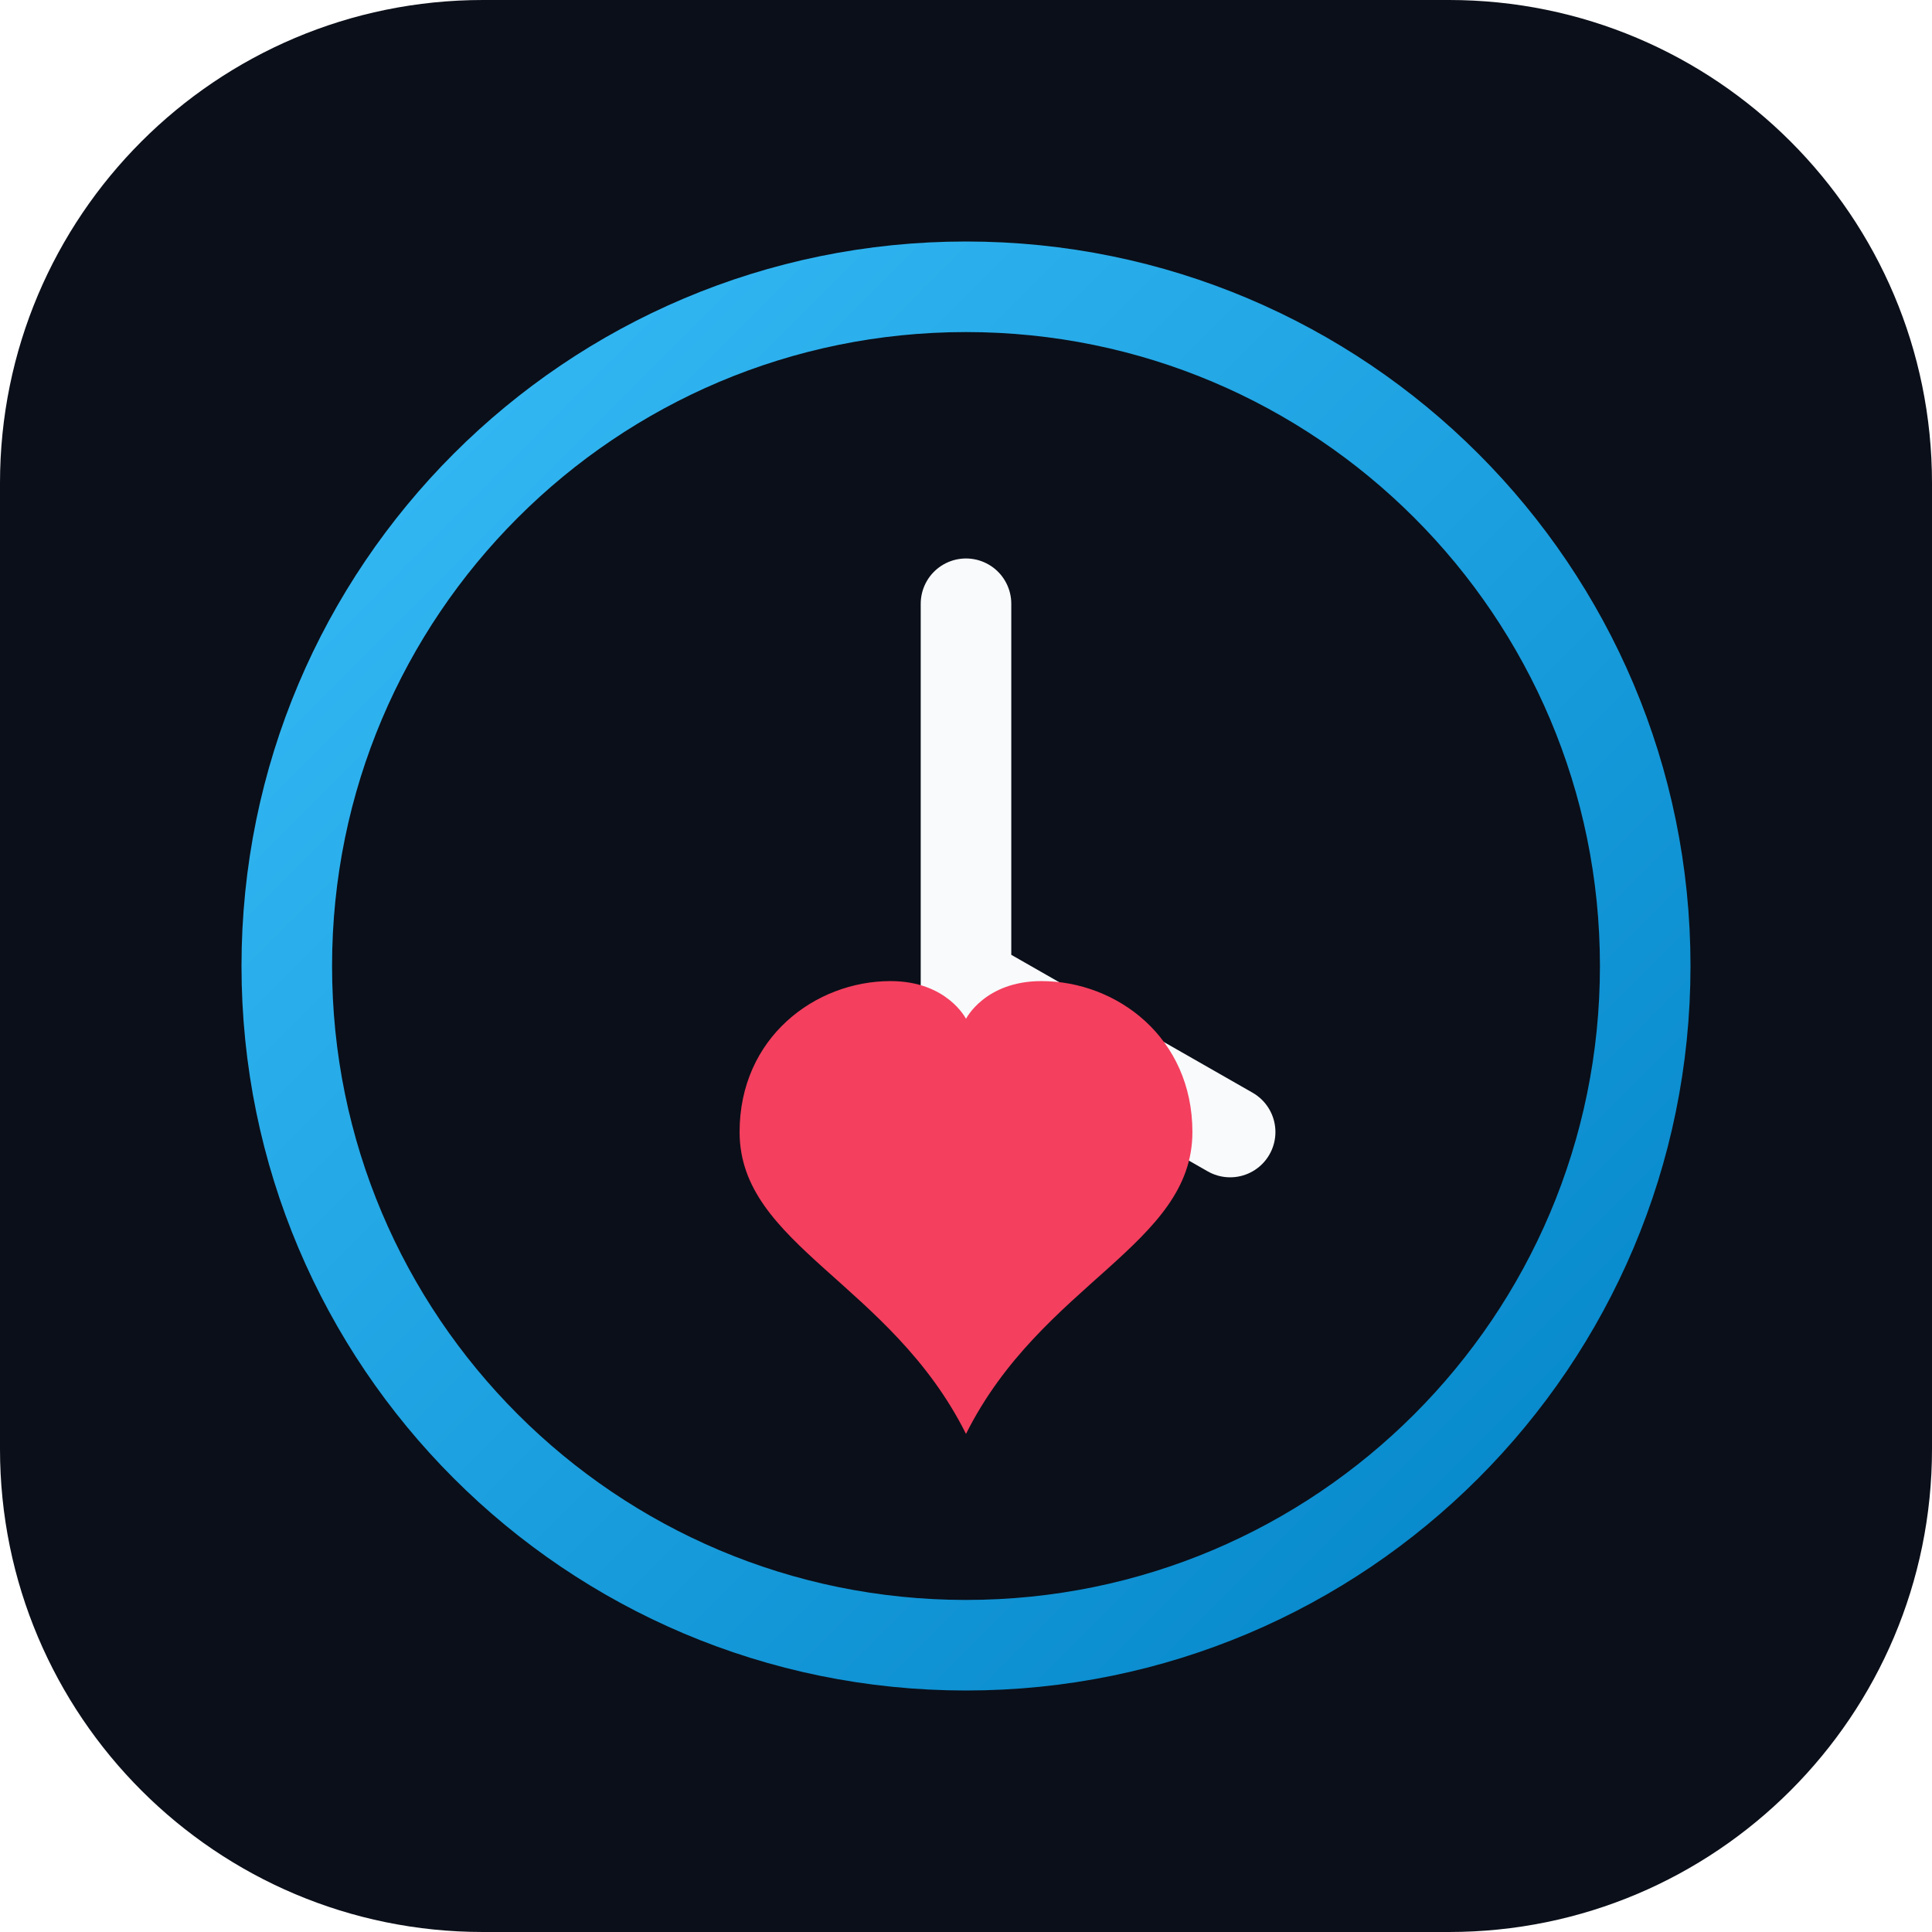
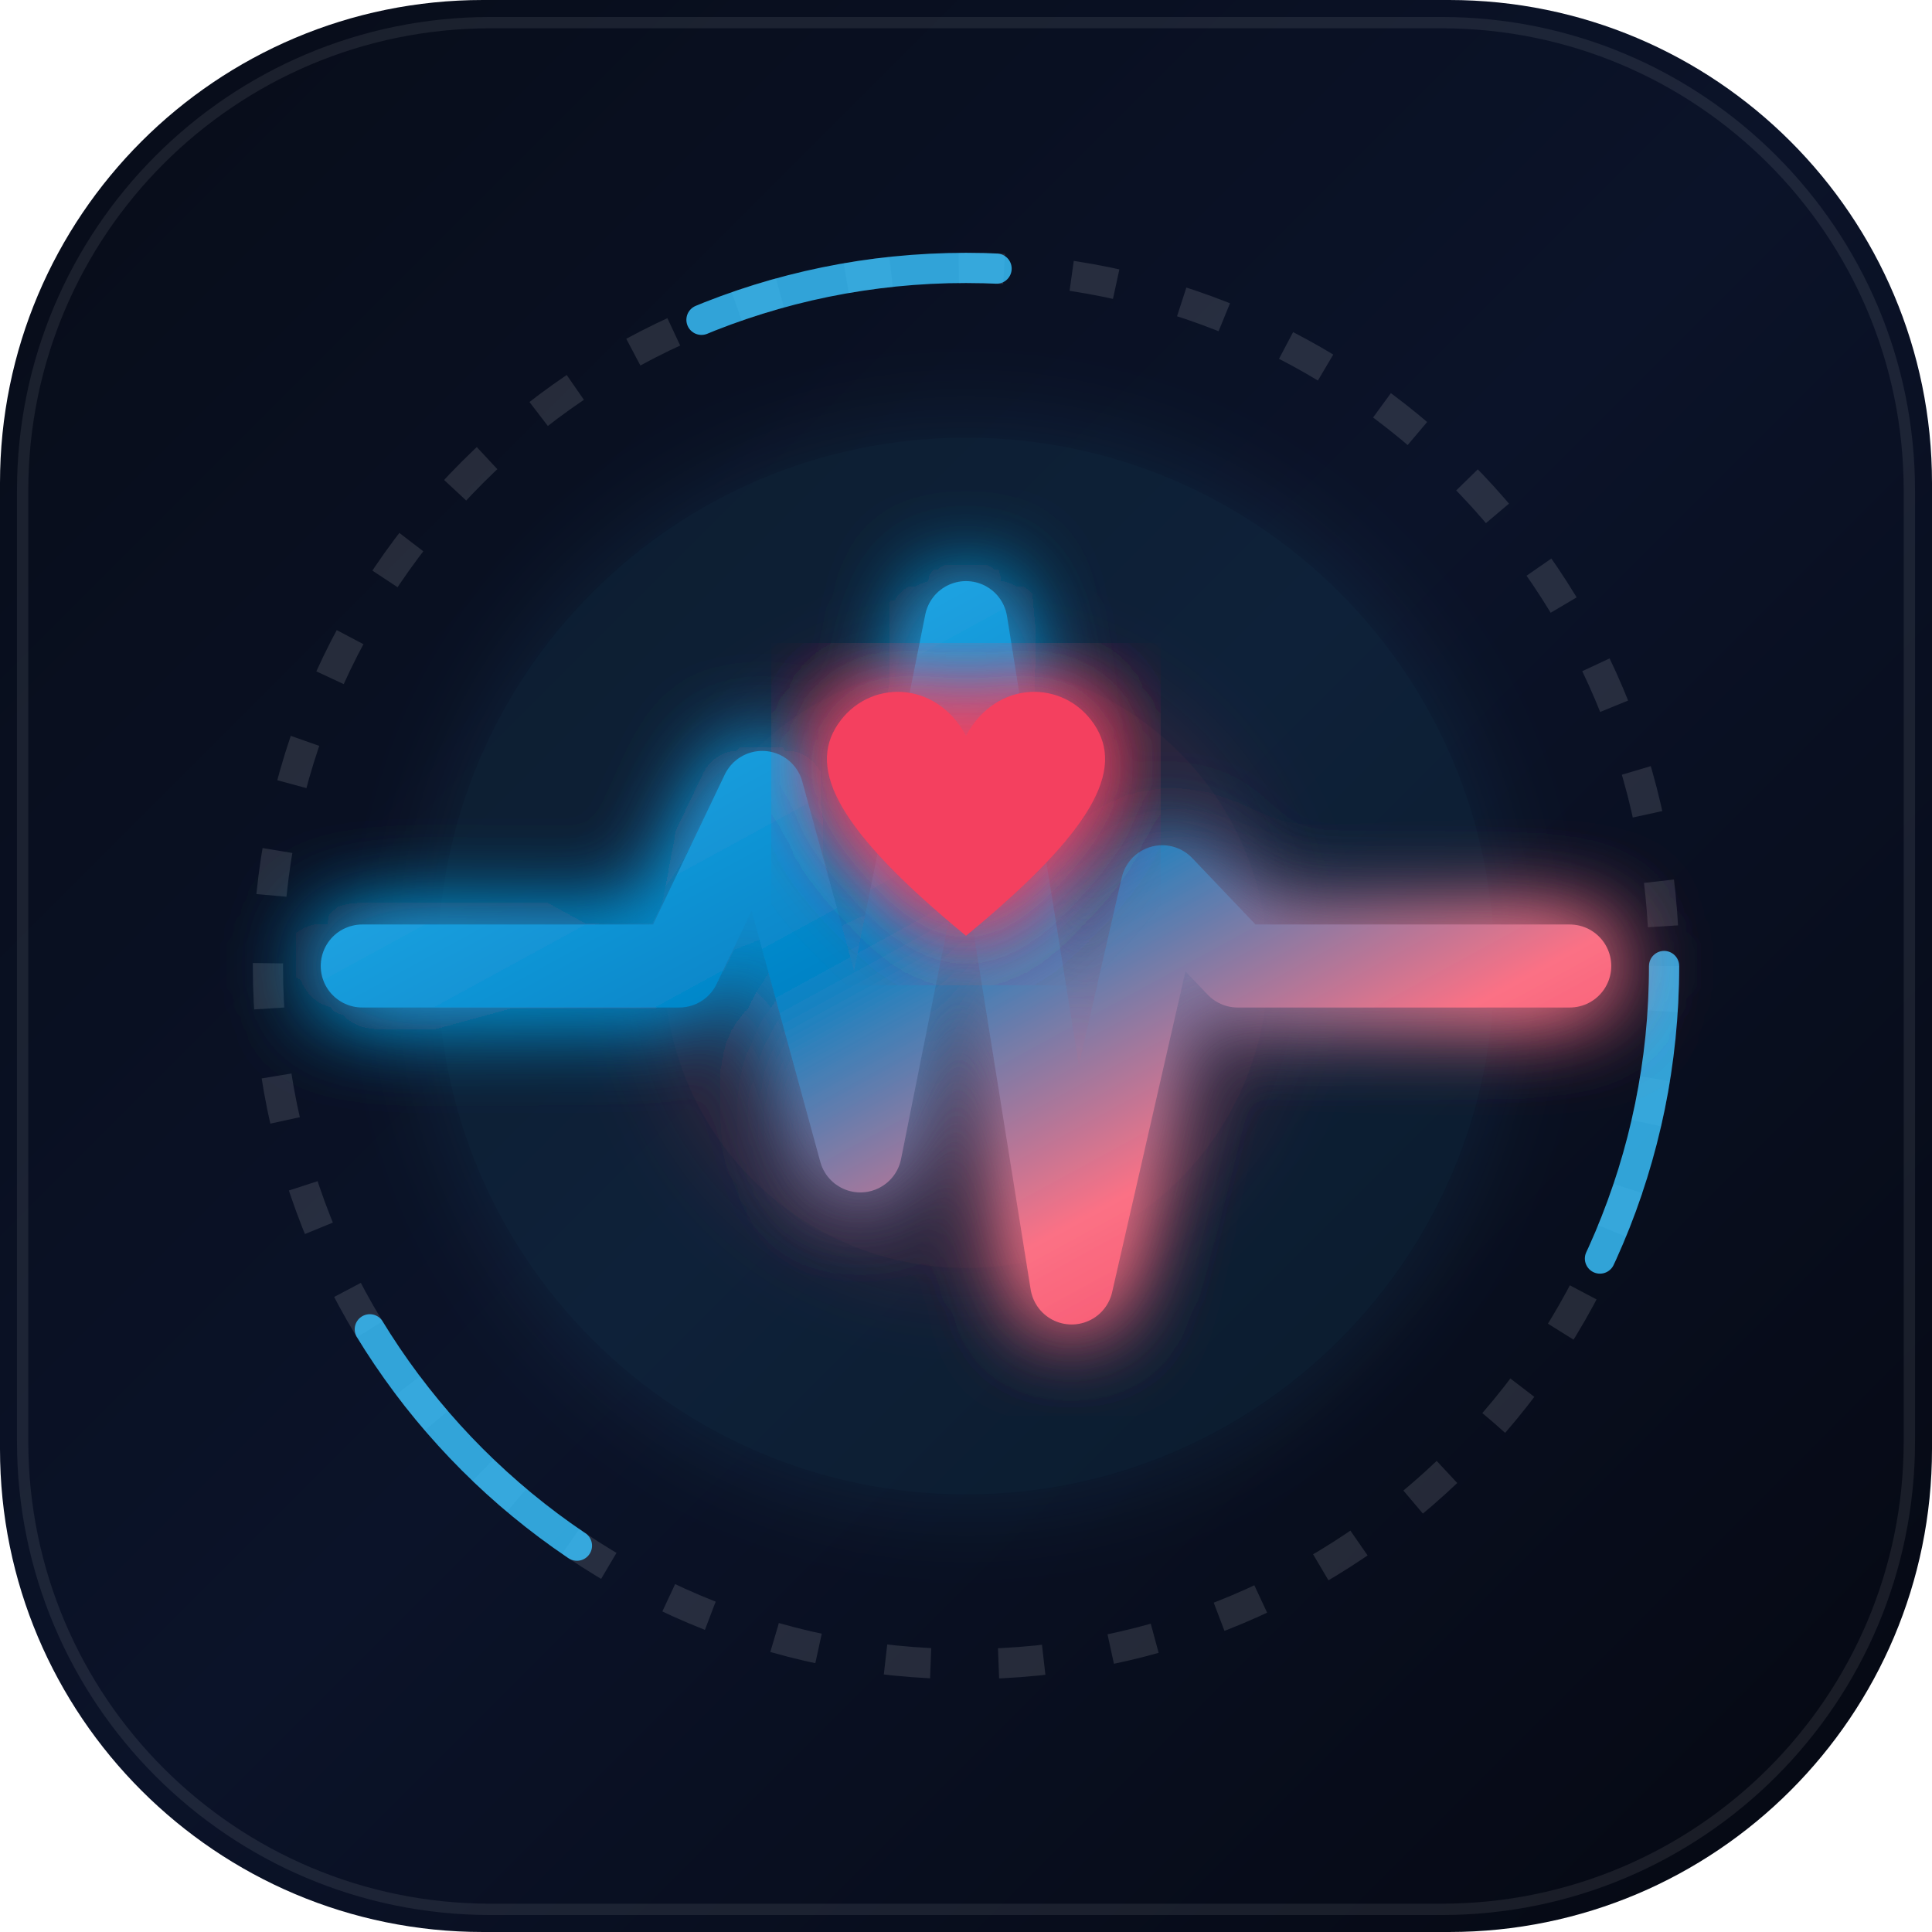
<svg xmlns="http://www.w3.org/2000/svg" viewBox="0 0 512 512" width="512" height="512">
  <defs>
-     <linearGradient id="grad" x1="0%" y1="0%" x2="100%" y2="100%">
+     <linearGradient id="bgGrad" x1="0%" y1="0%" x2="100%" y2="100%">
+       <stop offset="0%" stop-color="#070c18" />
+       <stop offset="50%" stop-color="#0b1329" />
+       <stop offset="100%" stop-color="#050811" />
+     </linearGradient>
+     <linearGradient id="pulseGrad" x1="0%" y1="0%" x2="100%" y2="100%">
      <stop offset="0%" stop-color="#38bdf8" />
-       <stop offset="100%" stop-color="#0284c7" />
+       <stop offset="45%" stop-color="#0284c7" />
+       <stop offset="75%" stop-color="#fb7185" />
+       <stop offset="100%" stop-color="#f43f5e" />
    </linearGradient>
+     <filter id="neonGlow" x="-20%" y="-20%" width="140%" height="140%">
+       <feGaussianBlur stdDeviation="12" result="blur" />
+       <feMerge>
+         <feMergeNode in="blur" />
+         <feMergeNode in="blur" />
+         <feMergeNode in="SourceGraphic" />
+       </feMerge>
+     </filter>
  </defs>
-   <rect width="512" height="512" rx="128" fill="#0b0f19" />
-   <circle cx="256" cy="256" r="180" fill="none" stroke="url(#grad)" stroke-width="24" />
-   <path d="M256 160 v100 l70 40" fill="none" stroke="#f8fafc" stroke-width="24" stroke-linecap="round" />
-   <path d="M256 380 c-20-40-60-50-60-80 0-25 20-40 40-40 15 0 20 10 20 10s5-10 20-10c20 0 40 15 40 40 0 30-40 40-60 80z" fill="#f43f5e" />
+   <rect width="512" height="512" rx="128" fill="url(#bgGrad)" />
+   <rect x="6" y="6" width="500" height="500" rx="124" fill="none" stroke="rgba(255,255,255,0.08)" stroke-width="3" />
+   <circle cx="256" cy="256" r="140" fill="#38bdf8" opacity="0.08" filter="url(#neonGlow)" />
+   <circle cx="256" cy="256" r="80" fill="#f43f5e" opacity="0.12" filter="url(#neonGlow)" />
+   <circle cx="256" cy="256" r="185" fill="none" stroke="rgba(255,255,255,0.12)" stroke-width="8" stroke-dasharray="12 18" />
+   <circle cx="256" cy="256" r="185" fill="none" stroke="#38bdf8" stroke-width="8" stroke-dasharray="80 320" stroke-linecap="round" opacity="0.85" />
+   <path d="M 96 256 H 180 L 202 210 L 228 305 L 256 165 L 284 340 L 308 235 L 328 256 H 416" fill="none" stroke="url(#pulseGrad)" stroke-width="22" stroke-linecap="round" stroke-linejoin="round" filter="url(#neonGlow)" />
+   <path d="M 256 195 C 248 180 230 180 222 192 C 214 204 222 220 256 248 C 290 220 298 204 290 192 C 282 180 264 180 256 195 Z" fill="#f43f5e" filter="url(#neonGlow)" />
</svg>
